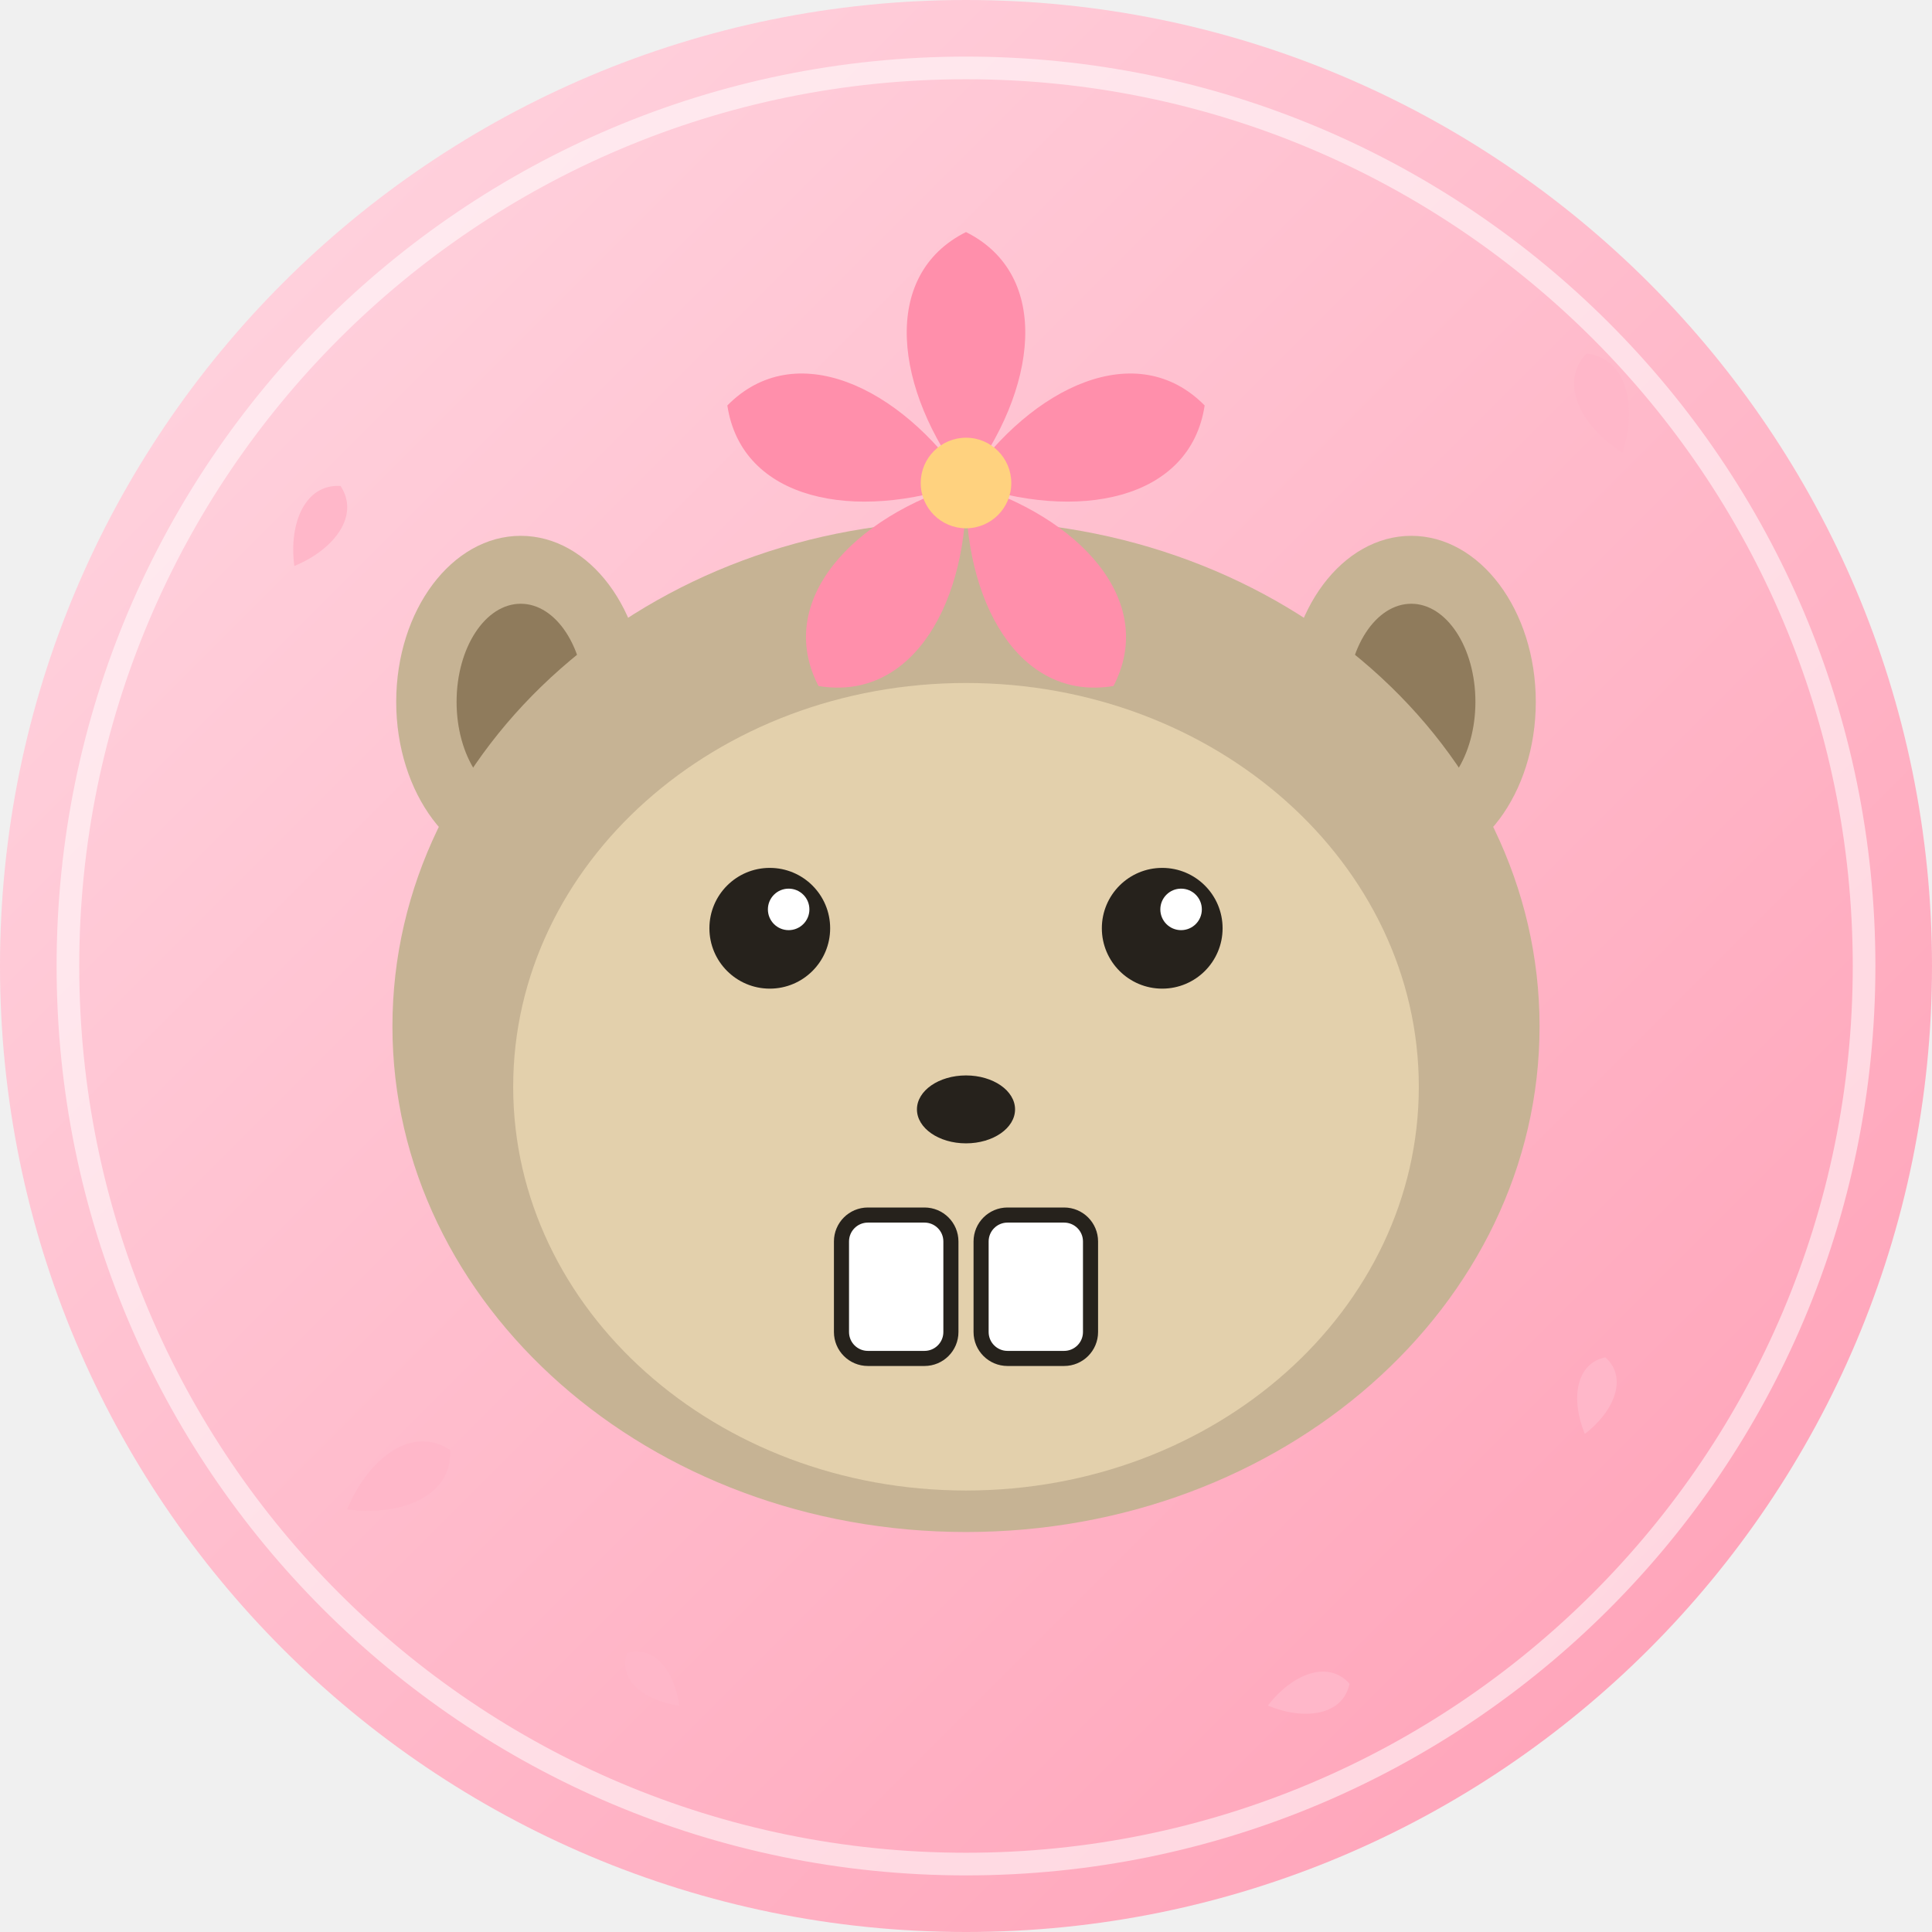
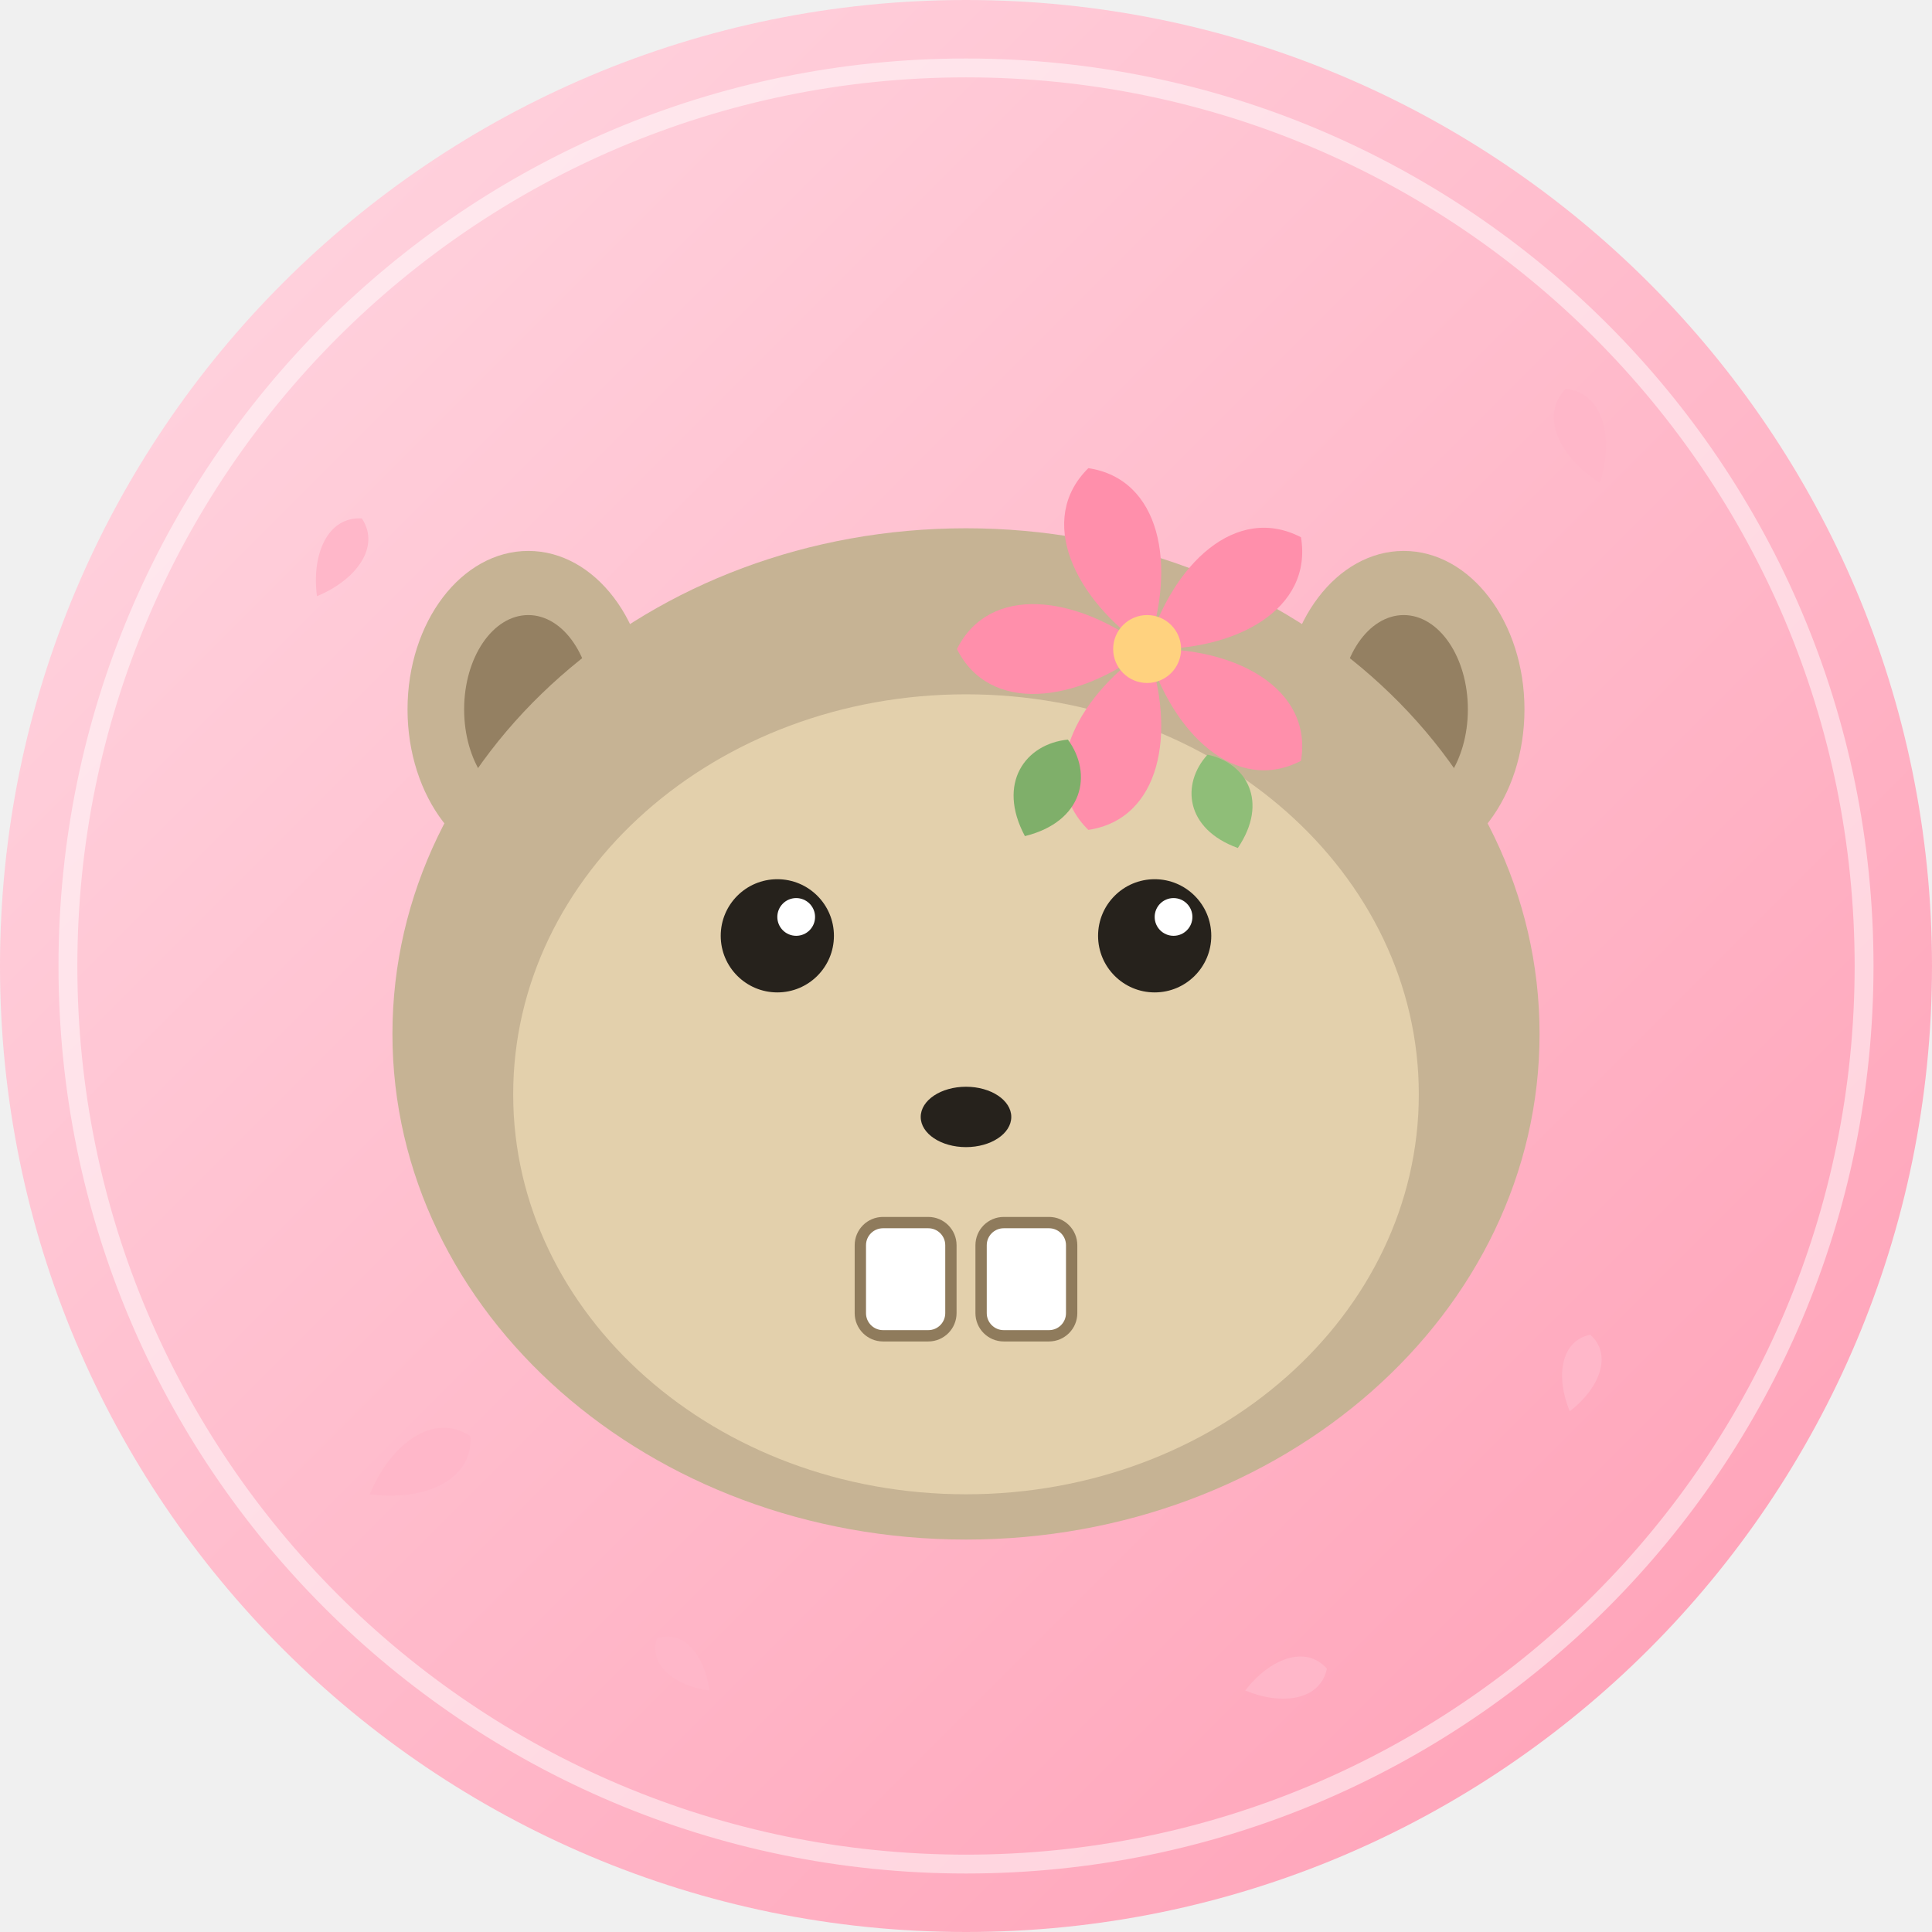
<svg xmlns="http://www.w3.org/2000/svg" viewBox="0 0 512 512">
  <defs>
    <linearGradient id="bg" x1="0" y1="0" x2="1" y2="1">
      <stop offset="0" stop-color="#FFD9E3" />
      <stop offset="1" stop-color="#FF9DB4" />
    </linearGradient>
  </defs>
  <circle cx="256" cy="256" r="256" fill="url(#bg)" />
-   <circle cx="256" cy="256" r="238" fill="none" stroke="#FFFFFF" stroke-opacity="0.55" stroke-width="6" />
-   <ellipse cx="138" cy="186" rx="33" ry="44" fill="#C6B394" />
-   <ellipse cx="374" cy="186" rx="33" ry="44" fill="#C6B394" />
-   <ellipse cx="138" cy="186" rx="17" ry="26" fill="#8F7B5C" />
-   <ellipse cx="374" cy="186" rx="17" ry="26" fill="#8F7B5C" />
-   <ellipse cx="256" cy="272" rx="152" ry="134" fill="#C6B394" />
-   <ellipse cx="256" cy="288" rx="120" ry="107" fill="#E3D0AC" />
-   <circle cx="204" cy="246" r="16" fill="#26221C" />
-   <circle cx="209" cy="241" r="5.5" fill="#FFFFFF" />
-   <circle cx="308" cy="246" r="16" fill="#26221C" />
-   <circle cx="313" cy="241" r="5.5" fill="#FFFFFF" />
-   <ellipse cx="256" cy="294" rx="13" ry="9" fill="#26221C" />
-   <rect x="223" y="322" width="29" height="38" rx="7" fill="#FFFFFF" stroke="#26221C" stroke-width="4" />
-   <rect x="260" y="322" width="29" height="38" rx="7" fill="#FFFFFF" stroke="#26221C" stroke-width="4" />
-   <g transform="translate(256,128) scale(0.95) rotate(0)">
+   <circle cx="256" cy="256" r="238" fill="none" stroke="#FFFFFF" stroke-opacity="0.5" stroke-width="5" />
+   <ellipse cx="140" cy="188" rx="32" ry="42" fill="#C6B394" />
+   <ellipse cx="372" cy="188" rx="32" ry="42" fill="#C6B394" />
+   <ellipse cx="140" cy="188" rx="17" ry="25" fill="#948062" />
+   <ellipse cx="372" cy="188" rx="17" ry="25" fill="#948062" />
+   <ellipse cx="256" cy="274" rx="152" ry="134" fill="#C6B394" />
+   <ellipse cx="256" cy="290" rx="120" ry="106" fill="#E3D0AC" />
+   <g transform="translate(304,172) scale(0.72) rotate(-18)">
    <path d="M 0 0 C -20 -26 -24 -58 0 -70 C 24 -58 20 -26 0 0 Z" fill="#FF8FAB" />
  </g>
-   <g transform="translate(256,128) scale(0.95) rotate(72)">
+   <g transform="translate(304,172) scale(0.72) rotate(54)">
    <path d="M 0 0 C -20 -26 -24 -58 0 -70 C 24 -58 20 -26 0 0 Z" fill="#FF8FAB" />
  </g>
-   <g transform="translate(256,128) scale(0.95) rotate(144)">
+   <g transform="translate(304,172) scale(0.72) rotate(126)">
    <path d="M 0 0 C -20 -26 -24 -58 0 -70 C 24 -58 20 -26 0 0 Z" fill="#FF8FAB" />
  </g>
-   <g transform="translate(256,128) scale(0.95) rotate(216)">
+   <g transform="translate(304,172) scale(0.72) rotate(198)">
    <path d="M 0 0 C -20 -26 -24 -58 0 -70 C 24 -58 20 -26 0 0 Z" fill="#FF8FAB" />
  </g>
-   <g transform="translate(256,128) scale(0.95) rotate(288)">
+   <g transform="translate(304,172) scale(0.72) rotate(270)">
    <path d="M 0 0 C -20 -26 -24 -58 0 -70 C 24 -58 20 -26 0 0 Z" fill="#FF8FAB" />
  </g>
-   <circle cx="256" cy="128" r="12" fill="#FFD27F" />
-   <g transform="translate(78,150) scale(0.35) rotate(30)">
+   <circle cx="304" cy="172" r="9" fill="#FFD27F" />
+   <g transform="translate(283,196) scale(0.7) rotate(24)">
+     <path d="M 0 0 C -14 8 -18 26 0 40 C 18 26 14 8 0 0 Z" fill="#7FAF6A" />
+   </g>
+   <g transform="translate(320,200) scale(0.65) rotate(-18)">
+     <path d="M 0 0 C -14 8 -18 26 0 40 C 18 26 14 8 0 0 Z" fill="#8FBE78" />
+   </g>
+   <circle cx="206" cy="248" r="15" fill="#26221C" />
+   <circle cx="211" cy="243" r="5" fill="#FFFFFF" />
+   <circle cx="306" cy="248" r="15" fill="#26221C" />
+   <circle cx="311" cy="243" r="5" fill="#FFFFFF" />
+   <ellipse cx="256" cy="296" rx="12" ry="8" fill="#26221C" />
+   <rect x="228" y="324" width="24" height="30" rx="6" fill="#FFFFFF" stroke="#8F7B5C" stroke-width="3" />
+   <rect x="260" y="324" width="24" height="30" rx="6" fill="#FFFFFF" stroke="#8F7B5C" stroke-width="3" />
+   <g transform="translate(84,158) scale(0.34) rotate(30)">
    <path d="M 0 0 C -20 -26 -24 -58 0 -70 C 24 -58 20 -26 0 0 Z" fill="#FFB7C9" />
  </g>
-   <g transform="translate(430,120) scale(0.4) rotate(-20)">
+   <g transform="translate(424,128) scale(0.38) rotate(-20)">
    <path d="M 0 0 C -20 -26 -24 -58 0 -70 C 24 -58 20 -26 0 0 Z" fill="#FFB7C9" />
  </g>
-   <g transform="translate(92,400) scale(0.45) rotate(60)">
+   <g transform="translate(98,396) scale(0.44) rotate(60)">
    <path d="M 0 0 C -20 -26 -24 -58 0 -70 C 24 -58 20 -26 0 0 Z" fill="#FFB7C9" />
  </g>
-   <g transform="translate(420,380) scale(0.3) rotate(15)">
+   <g transform="translate(416,374) scale(0.3) rotate(15)">
    <path d="M 0 0 C -20 -26 -24 -58 0 -70 C 24 -58 20 -26 0 0 Z" fill="#FFB7C9" />
  </g>
-   <g transform="translate(180,452) scale(0.28) rotate(-45)">
+   <g transform="translate(188,448) scale(0.28) rotate(-45)">
    <path d="M 0 0 C -20 -26 -24 -58 0 -70 C 24 -58 20 -26 0 0 Z" fill="#FFB7C9" />
  </g>
-   <g transform="translate(336,452) scale(0.32) rotate(75)">
+   <g transform="translate(330,448) scale(0.32) rotate(75)">
    <path d="M 0 0 C -20 -26 -24 -58 0 -70 C 24 -58 20 -26 0 0 Z" fill="#FFB7C9" />
  </g>
</svg>
